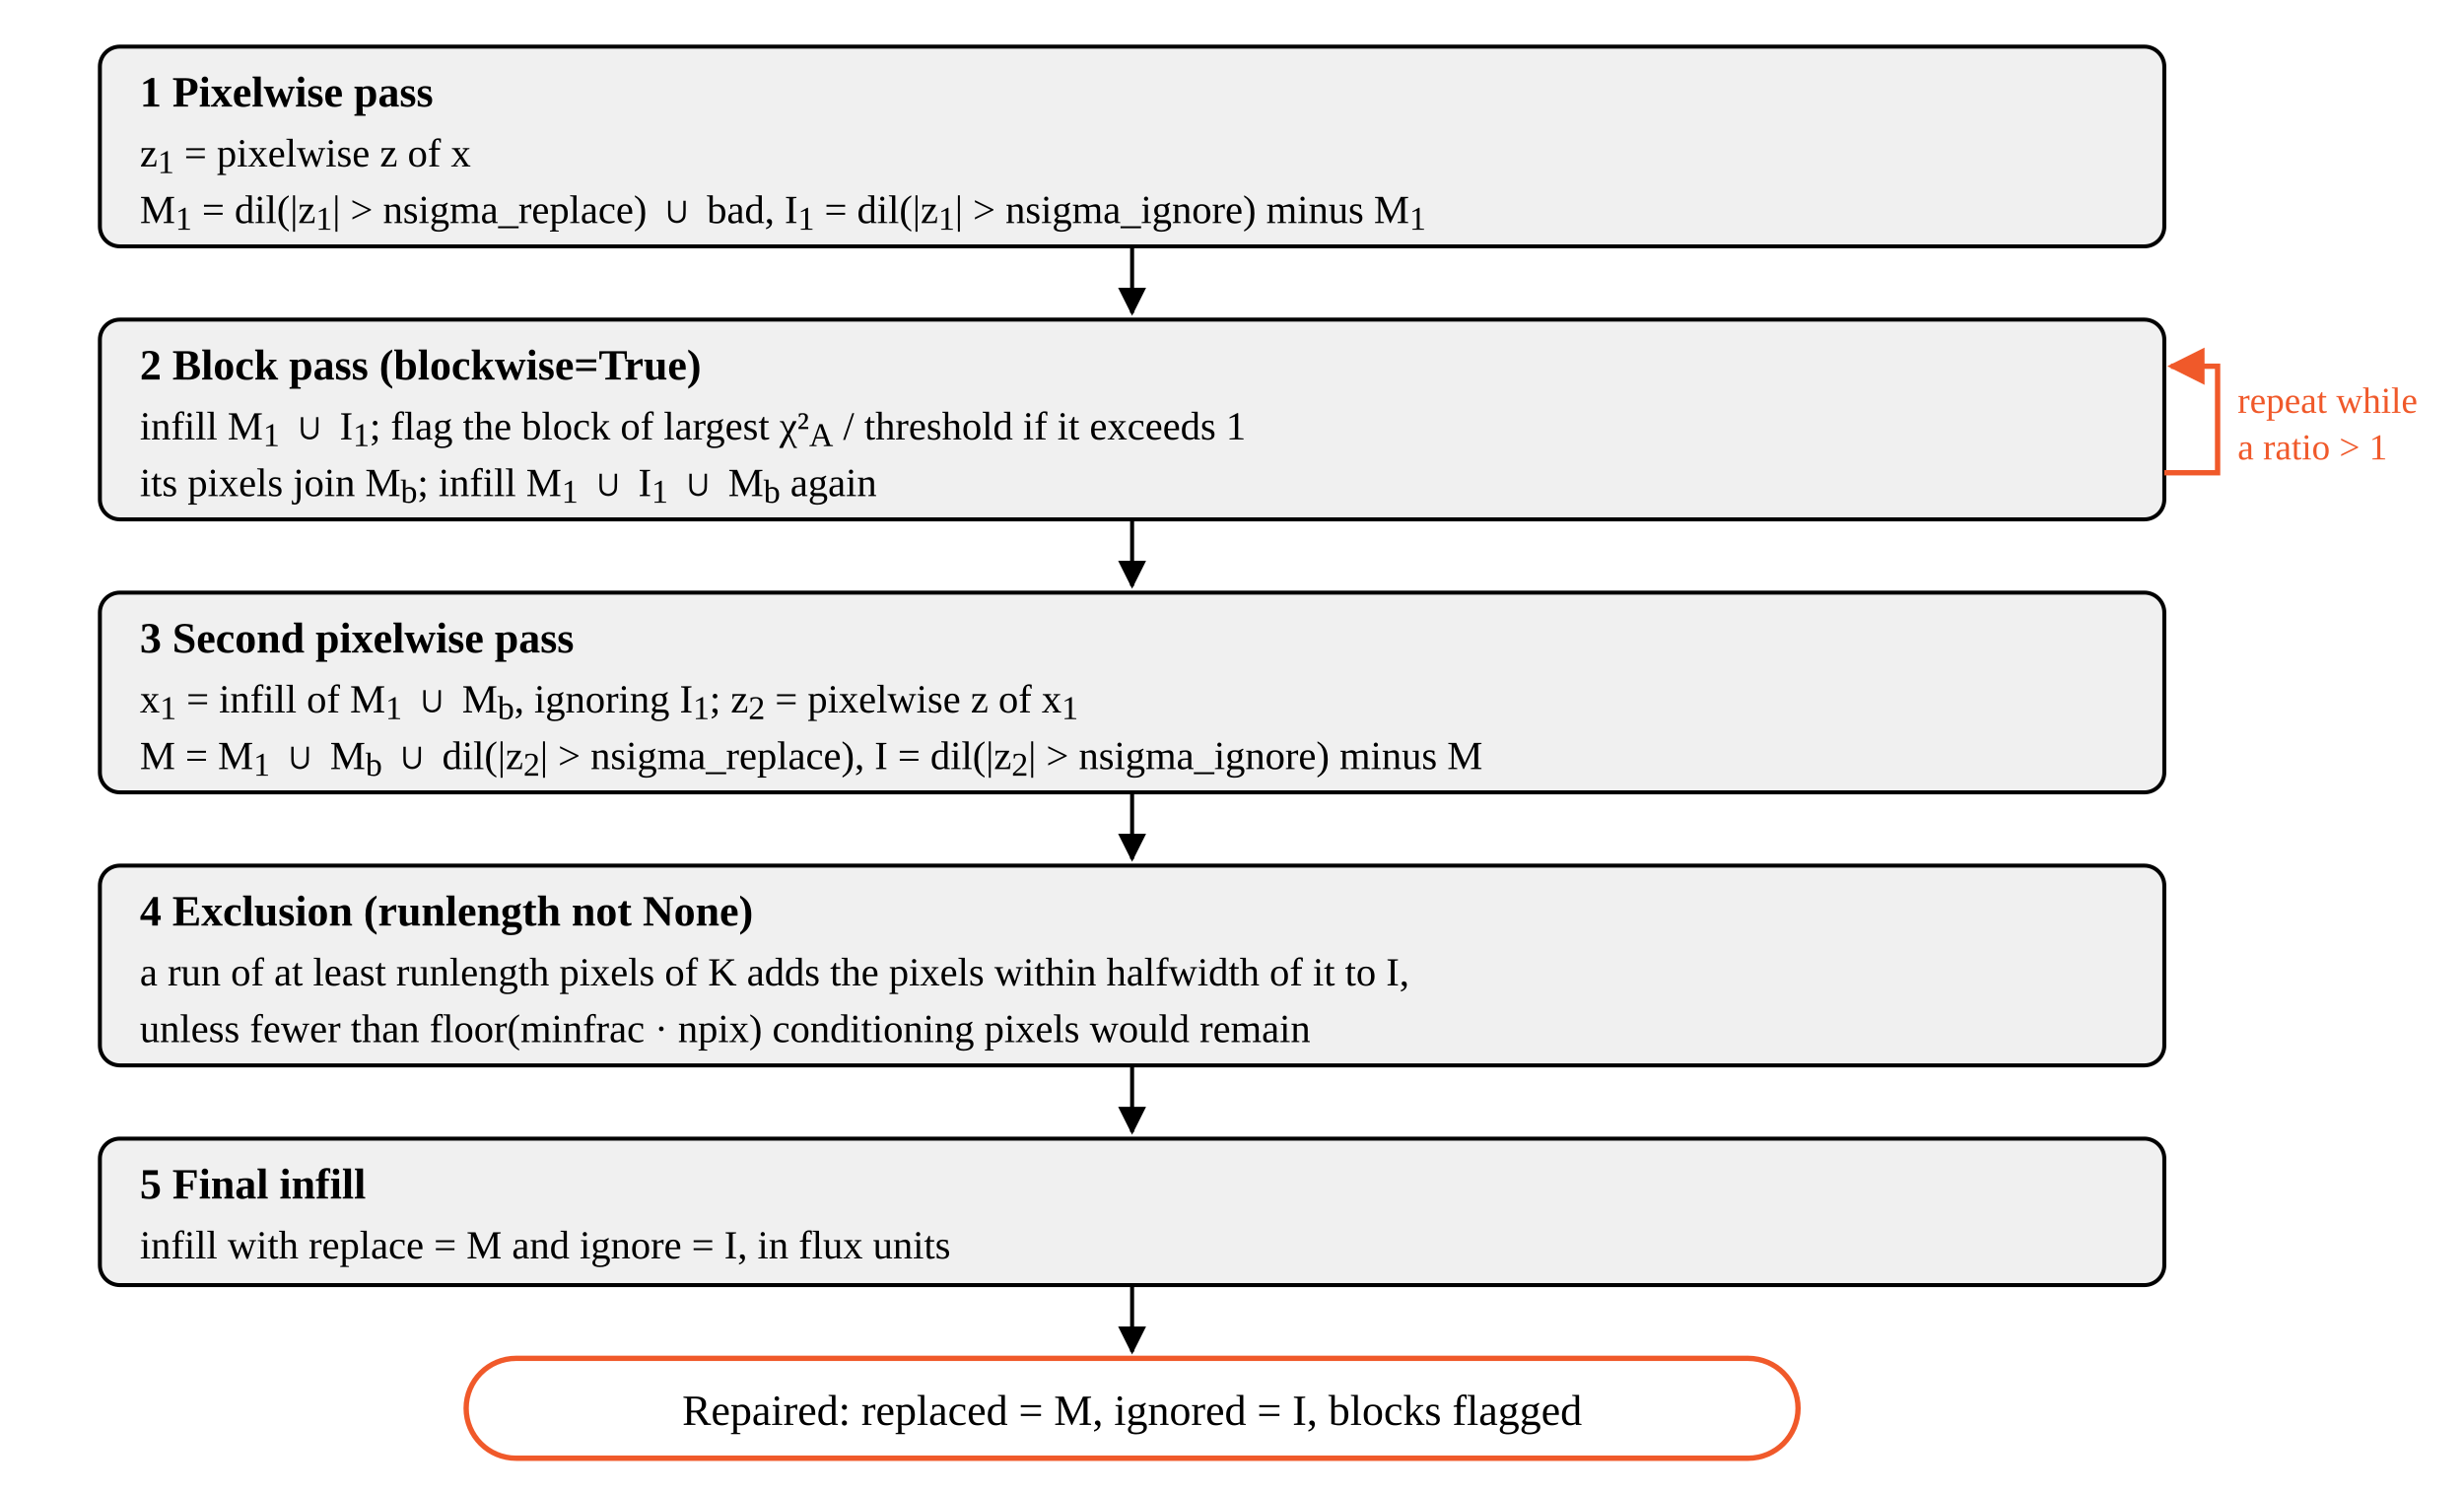
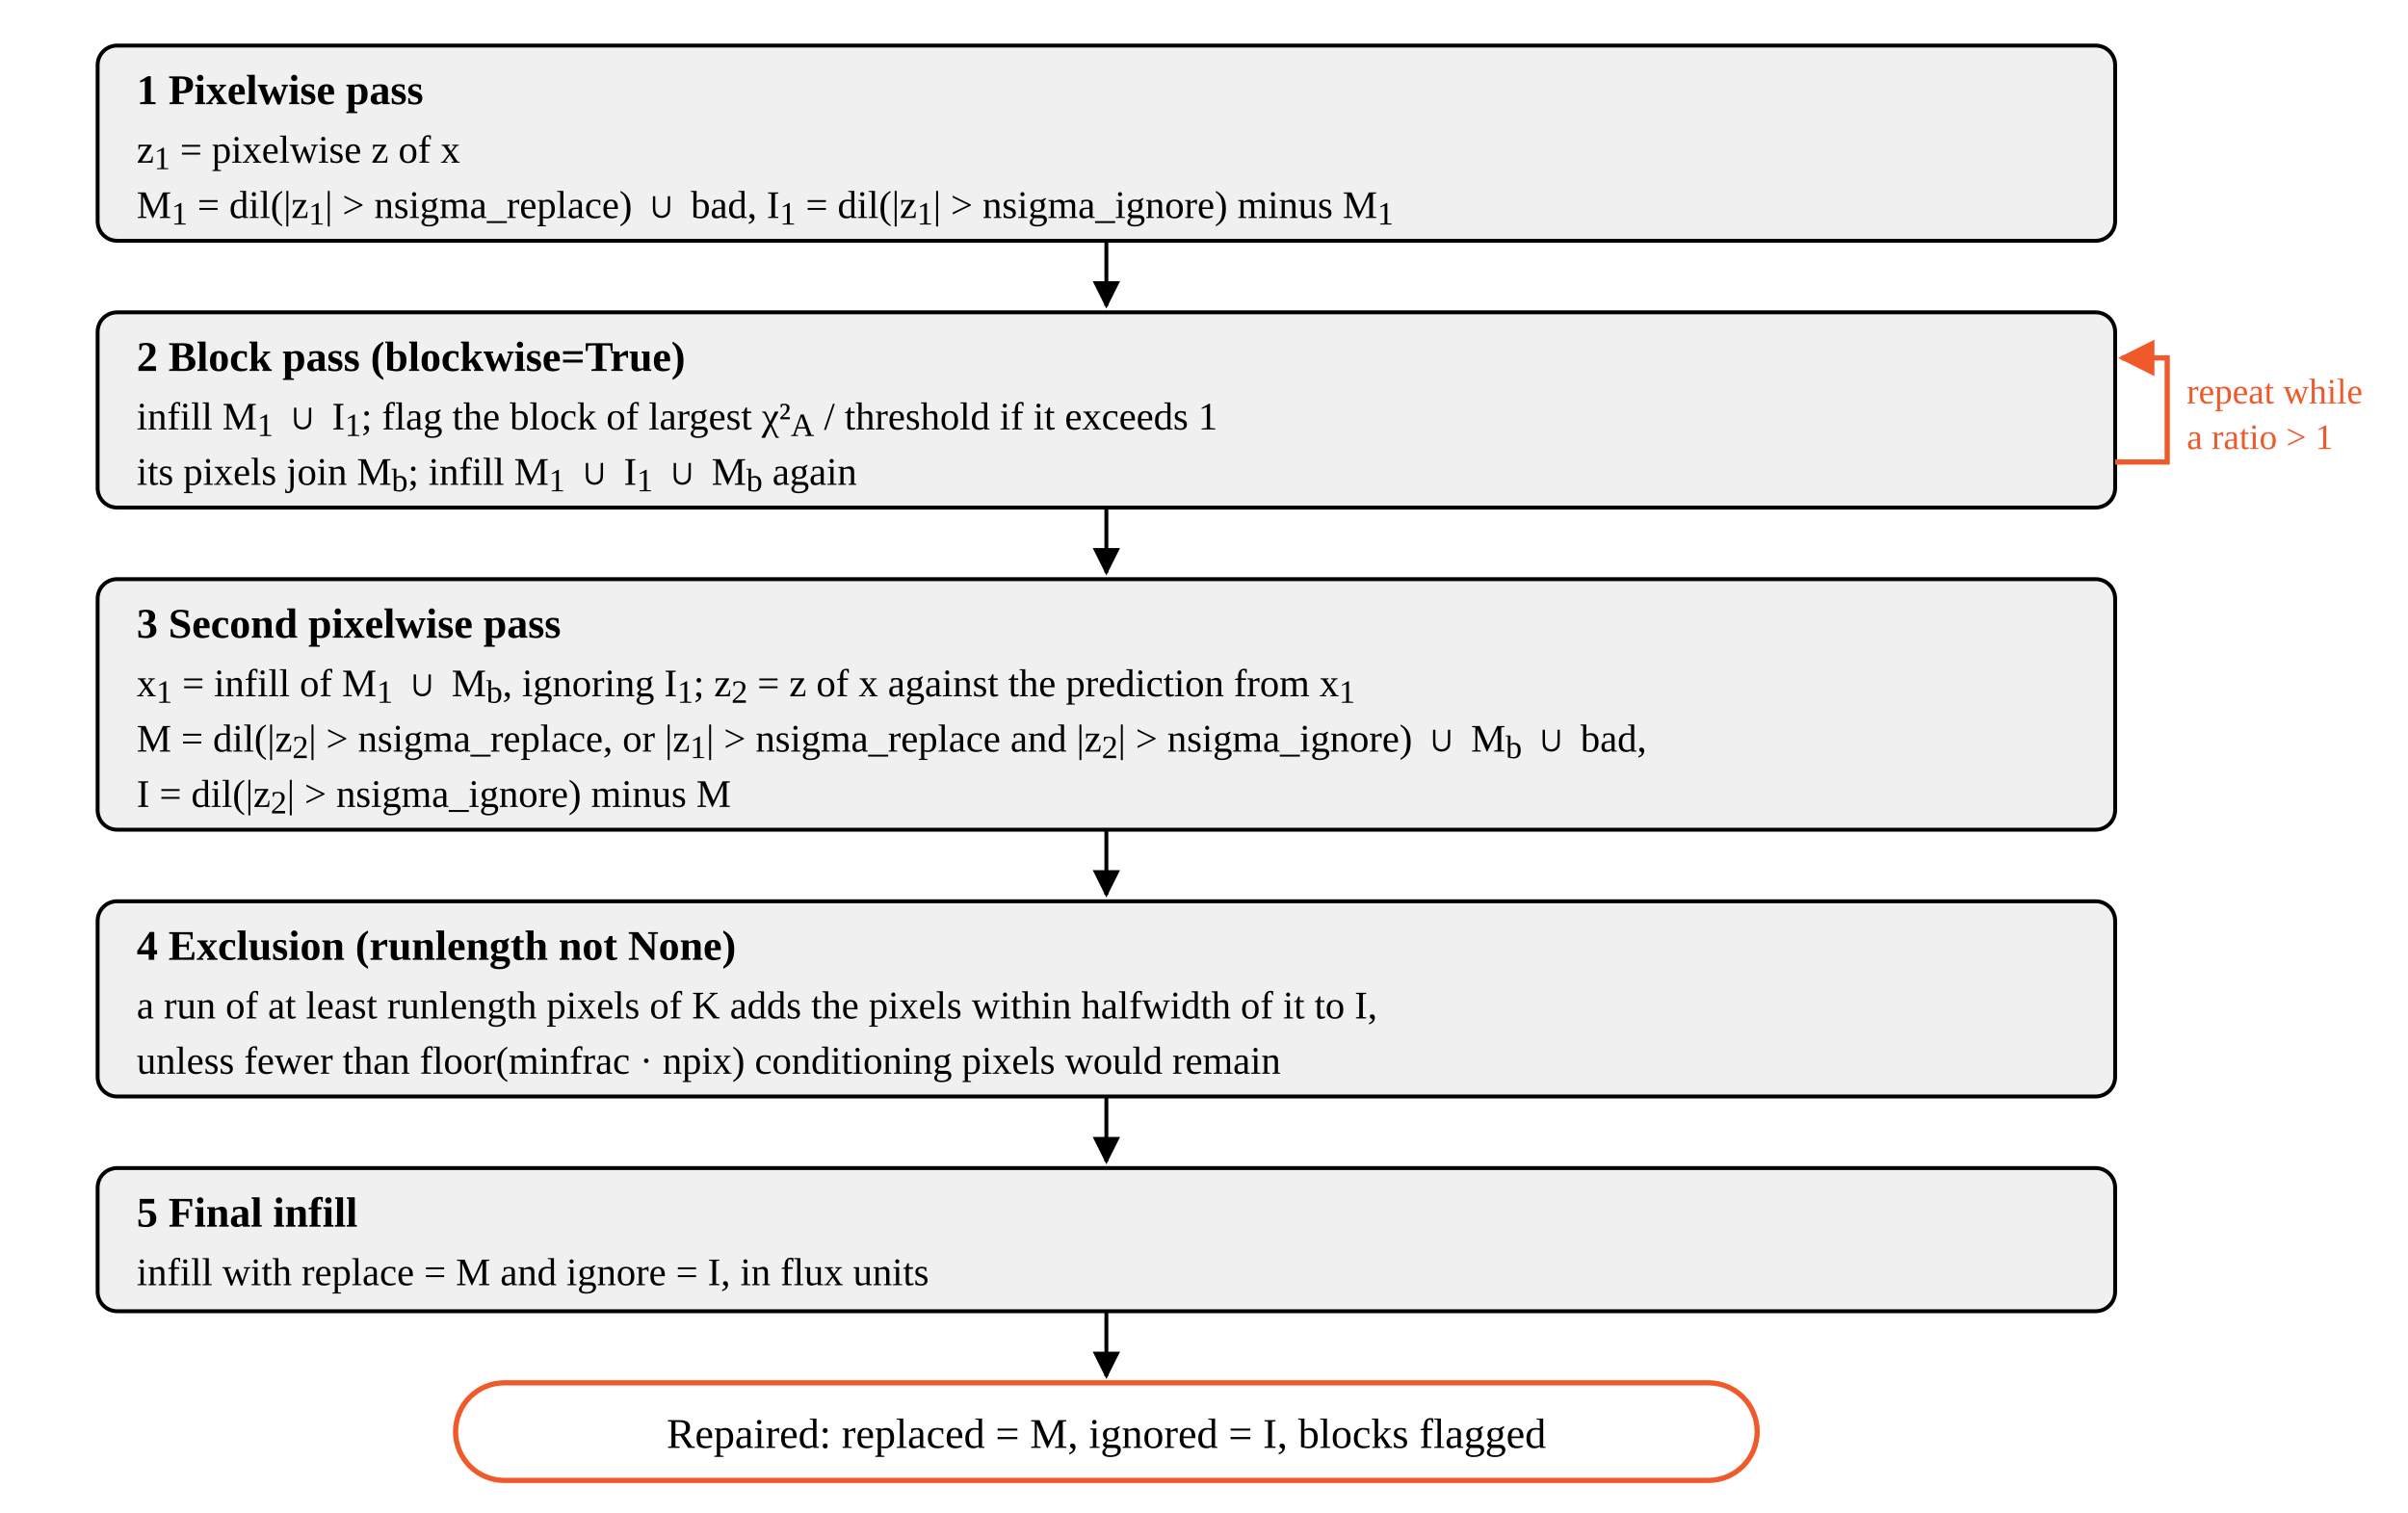
- <svg xmlns="http://www.w3.org/2000/svg" viewBox="0 0 740 448" role="img" aria-labelledby="flow-title" font-size="13" style="display:block;width:100%;max-width:740px;height:auto;margin:1.5em auto">
+ <svg xmlns="http://www.w3.org/2000/svg" viewBox="0 0 740 465" role="img" aria-labelledby="flow-title" font-size="13" style="display:block;width:100%;max-width:740px;height:auto;margin:1.5em auto">
  <defs>
    <marker id="flow-arrow" viewBox="0 0 10 10" refX="9" refY="5" markerWidth="7" markerHeight="7" orient="auto-start-reverse">
      <path d="M0,0L10,5L0,10z" fill="currentColor" />
    </marker>
    <marker id="flow-loop" viewBox="0 0 10 10" refX="9" refY="5" markerWidth="7" markerHeight="7" orient="auto-start-reverse">
      <path d="M0,0L10,5L0,10z" fill="#F0592A" />
    </marker>
  </defs>
  <rect x="30" y="14" width="620" height="60" rx="6" fill="currentColor" fill-opacity="0.06" stroke="currentColor" stroke-width="1.2" />
  <text x="42" y="32" text-anchor="start" fill="currentColor" font-weight="bold">1  Pixelwise pass</text>
  <text x="42" y="50" text-anchor="start" fill="currentColor" font-size="12">z<tspan baseline-shift="sub" font-size="10">1</tspan> = pixelwise z of x</text>
  <text x="42" y="67" text-anchor="start" fill="currentColor" font-size="12">M<tspan baseline-shift="sub" font-size="10">1</tspan> = dil(|z<tspan baseline-shift="sub" font-size="10">1</tspan>| &gt; nsigma_replace) ∪ bad,   I<tspan baseline-shift="sub" font-size="10">1</tspan> = dil(|z<tspan baseline-shift="sub" font-size="10">1</tspan>| &gt; nsigma_ignore) minus M<tspan baseline-shift="sub" font-size="10">1</tspan>
  </text>
  <line x1="340.0" y1="74" x2="340.0" y2="94" stroke="currentColor" stroke-width="1.2" marker-end="url(#flow-arrow)" />
  <rect x="30" y="96" width="620" height="60" rx="6" fill="currentColor" fill-opacity="0.06" stroke="currentColor" stroke-width="1.2" />
  <text x="42" y="114" text-anchor="start" fill="currentColor" font-weight="bold">2  Block pass (blockwise=True)</text>
  <text x="42" y="132" text-anchor="start" fill="currentColor" font-size="12">infill M<tspan baseline-shift="sub" font-size="10">1</tspan> ∪ I<tspan baseline-shift="sub" font-size="10">1</tspan>; flag the block of largest χ²<tspan baseline-shift="sub" font-size="10">A</tspan> / threshold if it exceeds 1</text>
  <text x="42" y="149" text-anchor="start" fill="currentColor" font-size="12">its pixels join M<tspan baseline-shift="sub" font-size="10">b</tspan>; infill M<tspan baseline-shift="sub" font-size="10">1</tspan> ∪ I<tspan baseline-shift="sub" font-size="10">1</tspan> ∪ M<tspan baseline-shift="sub" font-size="10">b</tspan> again</text>
  <path d="M650,142h16V110h-14" fill="none" stroke="#F0592A" stroke-width="1.6" marker-end="url(#flow-loop)" />
  <text x="672" y="124.0" text-anchor="start" font-size="11" fill="#F0592A">repeat while</text>
  <text x="672" y="138.0" text-anchor="start" font-size="11" fill="#F0592A">a ratio &gt; 1</text>
  <line x1="340.0" y1="156" x2="340.0" y2="176" stroke="currentColor" stroke-width="1.2" marker-end="url(#flow-arrow)" />
-   <rect x="30" y="178" width="620" height="60" rx="6" fill="currentColor" fill-opacity="0.06" stroke="currentColor" stroke-width="1.2" />
+   <rect x="30" y="178" width="620" height="77" rx="6" fill="currentColor" fill-opacity="0.06" stroke="currentColor" stroke-width="1.2" />
  <text x="42" y="196" text-anchor="start" fill="currentColor" font-weight="bold">3  Second pixelwise pass</text>
-   <text x="42" y="214" text-anchor="start" fill="currentColor" font-size="12">x<tspan baseline-shift="sub" font-size="10">1</tspan> = infill of M<tspan baseline-shift="sub" font-size="10">1</tspan> ∪ M<tspan baseline-shift="sub" font-size="10">b</tspan>, ignoring I<tspan baseline-shift="sub" font-size="10">1</tspan>;   z<tspan baseline-shift="sub" font-size="10">2</tspan> = pixelwise z of x<tspan baseline-shift="sub" font-size="10">1</tspan>
+   <text x="42" y="214" text-anchor="start" fill="currentColor" font-size="12">x<tspan baseline-shift="sub" font-size="10">1</tspan> = infill of M<tspan baseline-shift="sub" font-size="10">1</tspan> ∪ M<tspan baseline-shift="sub" font-size="10">b</tspan>, ignoring I<tspan baseline-shift="sub" font-size="10">1</tspan>;   z<tspan baseline-shift="sub" font-size="10">2</tspan> = z of x against the prediction from x<tspan baseline-shift="sub" font-size="10">1</tspan>
  </text>
-   <text x="42" y="231" text-anchor="start" fill="currentColor" font-size="12">M = M<tspan baseline-shift="sub" font-size="10">1</tspan> ∪ M<tspan baseline-shift="sub" font-size="10">b</tspan> ∪ dil(|z<tspan baseline-shift="sub" font-size="10">2</tspan>| &gt; nsigma_replace),   I = dil(|z<tspan baseline-shift="sub" font-size="10">2</tspan>| &gt; nsigma_ignore) minus M</text>
-   <line x1="340.0" y1="238" x2="340.0" y2="258" stroke="currentColor" stroke-width="1.2" marker-end="url(#flow-arrow)" />
-   <rect x="30" y="260" width="620" height="60" rx="6" fill="currentColor" fill-opacity="0.06" stroke="currentColor" stroke-width="1.2" />
-   <text x="42" y="278" text-anchor="start" fill="currentColor" font-weight="bold">4  Exclusion (runlength not None)</text>
-   <text x="42" y="296" text-anchor="start" fill="currentColor" font-size="12">a run of at least runlength pixels of K adds the pixels within halfwidth of it to I,</text>
-   <text x="42" y="313" text-anchor="start" fill="currentColor" font-size="12">unless fewer than floor(minfrac · npix) conditioning pixels would remain</text>
-   <line x1="340.0" y1="320" x2="340.0" y2="340" stroke="currentColor" stroke-width="1.2" marker-end="url(#flow-arrow)" />
-   <rect x="30" y="342" width="620" height="44" rx="6" fill="currentColor" fill-opacity="0.06" stroke="currentColor" stroke-width="1.2" />
-   <text x="42" y="360" text-anchor="start" fill="currentColor" font-weight="bold">5  Final infill</text>
-   <text x="42" y="378" text-anchor="start" fill="currentColor" font-size="12">infill with replace = M and ignore = I, in flux units</text>
-   <line x1="340.0" y1="386" x2="340.0" y2="406" stroke="currentColor" stroke-width="1.2" marker-end="url(#flow-arrow)" />
-   <rect x="140" y="408" width="400" height="30" rx="15" fill="none" stroke="#F0592A" stroke-width="1.6" />
-   <text x="340.0" y="428" text-anchor="middle" fill="currentColor">Repaired: replaced = M, ignored = I, blocks flagged</text>
+   <text x="42" y="231" text-anchor="start" fill="currentColor" font-size="12">M = dil(|z<tspan baseline-shift="sub" font-size="10">2</tspan>| &gt; nsigma_replace, or |z<tspan baseline-shift="sub" font-size="10">1</tspan>| &gt; nsigma_replace and |z<tspan baseline-shift="sub" font-size="10">2</tspan>| &gt; nsigma_ignore) ∪ M<tspan baseline-shift="sub" font-size="10">b</tspan> ∪ bad,</text>
+   <text x="42" y="248" text-anchor="start" fill="currentColor" font-size="12">I = dil(|z<tspan baseline-shift="sub" font-size="10">2</tspan>| &gt; nsigma_ignore) minus M</text>
+   <line x1="340.0" y1="255" x2="340.0" y2="275" stroke="currentColor" stroke-width="1.2" marker-end="url(#flow-arrow)" />
+   <rect x="30" y="277" width="620" height="60" rx="6" fill="currentColor" fill-opacity="0.06" stroke="currentColor" stroke-width="1.2" />
+   <text x="42" y="295" text-anchor="start" fill="currentColor" font-weight="bold">4  Exclusion (runlength not None)</text>
+   <text x="42" y="313" text-anchor="start" fill="currentColor" font-size="12">a run of at least runlength pixels of K adds the pixels within halfwidth of it to I,</text>
+   <text x="42" y="330" text-anchor="start" fill="currentColor" font-size="12">unless fewer than floor(minfrac · npix) conditioning pixels would remain</text>
+   <line x1="340.0" y1="337" x2="340.0" y2="357" stroke="currentColor" stroke-width="1.2" marker-end="url(#flow-arrow)" />
+   <rect x="30" y="359" width="620" height="44" rx="6" fill="currentColor" fill-opacity="0.06" stroke="currentColor" stroke-width="1.2" />
+   <text x="42" y="377" text-anchor="start" fill="currentColor" font-weight="bold">5  Final infill</text>
+   <text x="42" y="395" text-anchor="start" fill="currentColor" font-size="12">infill with replace = M and ignore = I, in flux units</text>
+   <line x1="340.0" y1="403" x2="340.0" y2="423" stroke="currentColor" stroke-width="1.2" marker-end="url(#flow-arrow)" />
+   <rect x="140" y="425" width="400" height="30" rx="15" fill="none" stroke="#F0592A" stroke-width="1.6" />
+   <text x="340.0" y="445" text-anchor="middle" fill="currentColor">Repaired: replaced = M, ignored = I, blocks flagged</text>
</svg>
